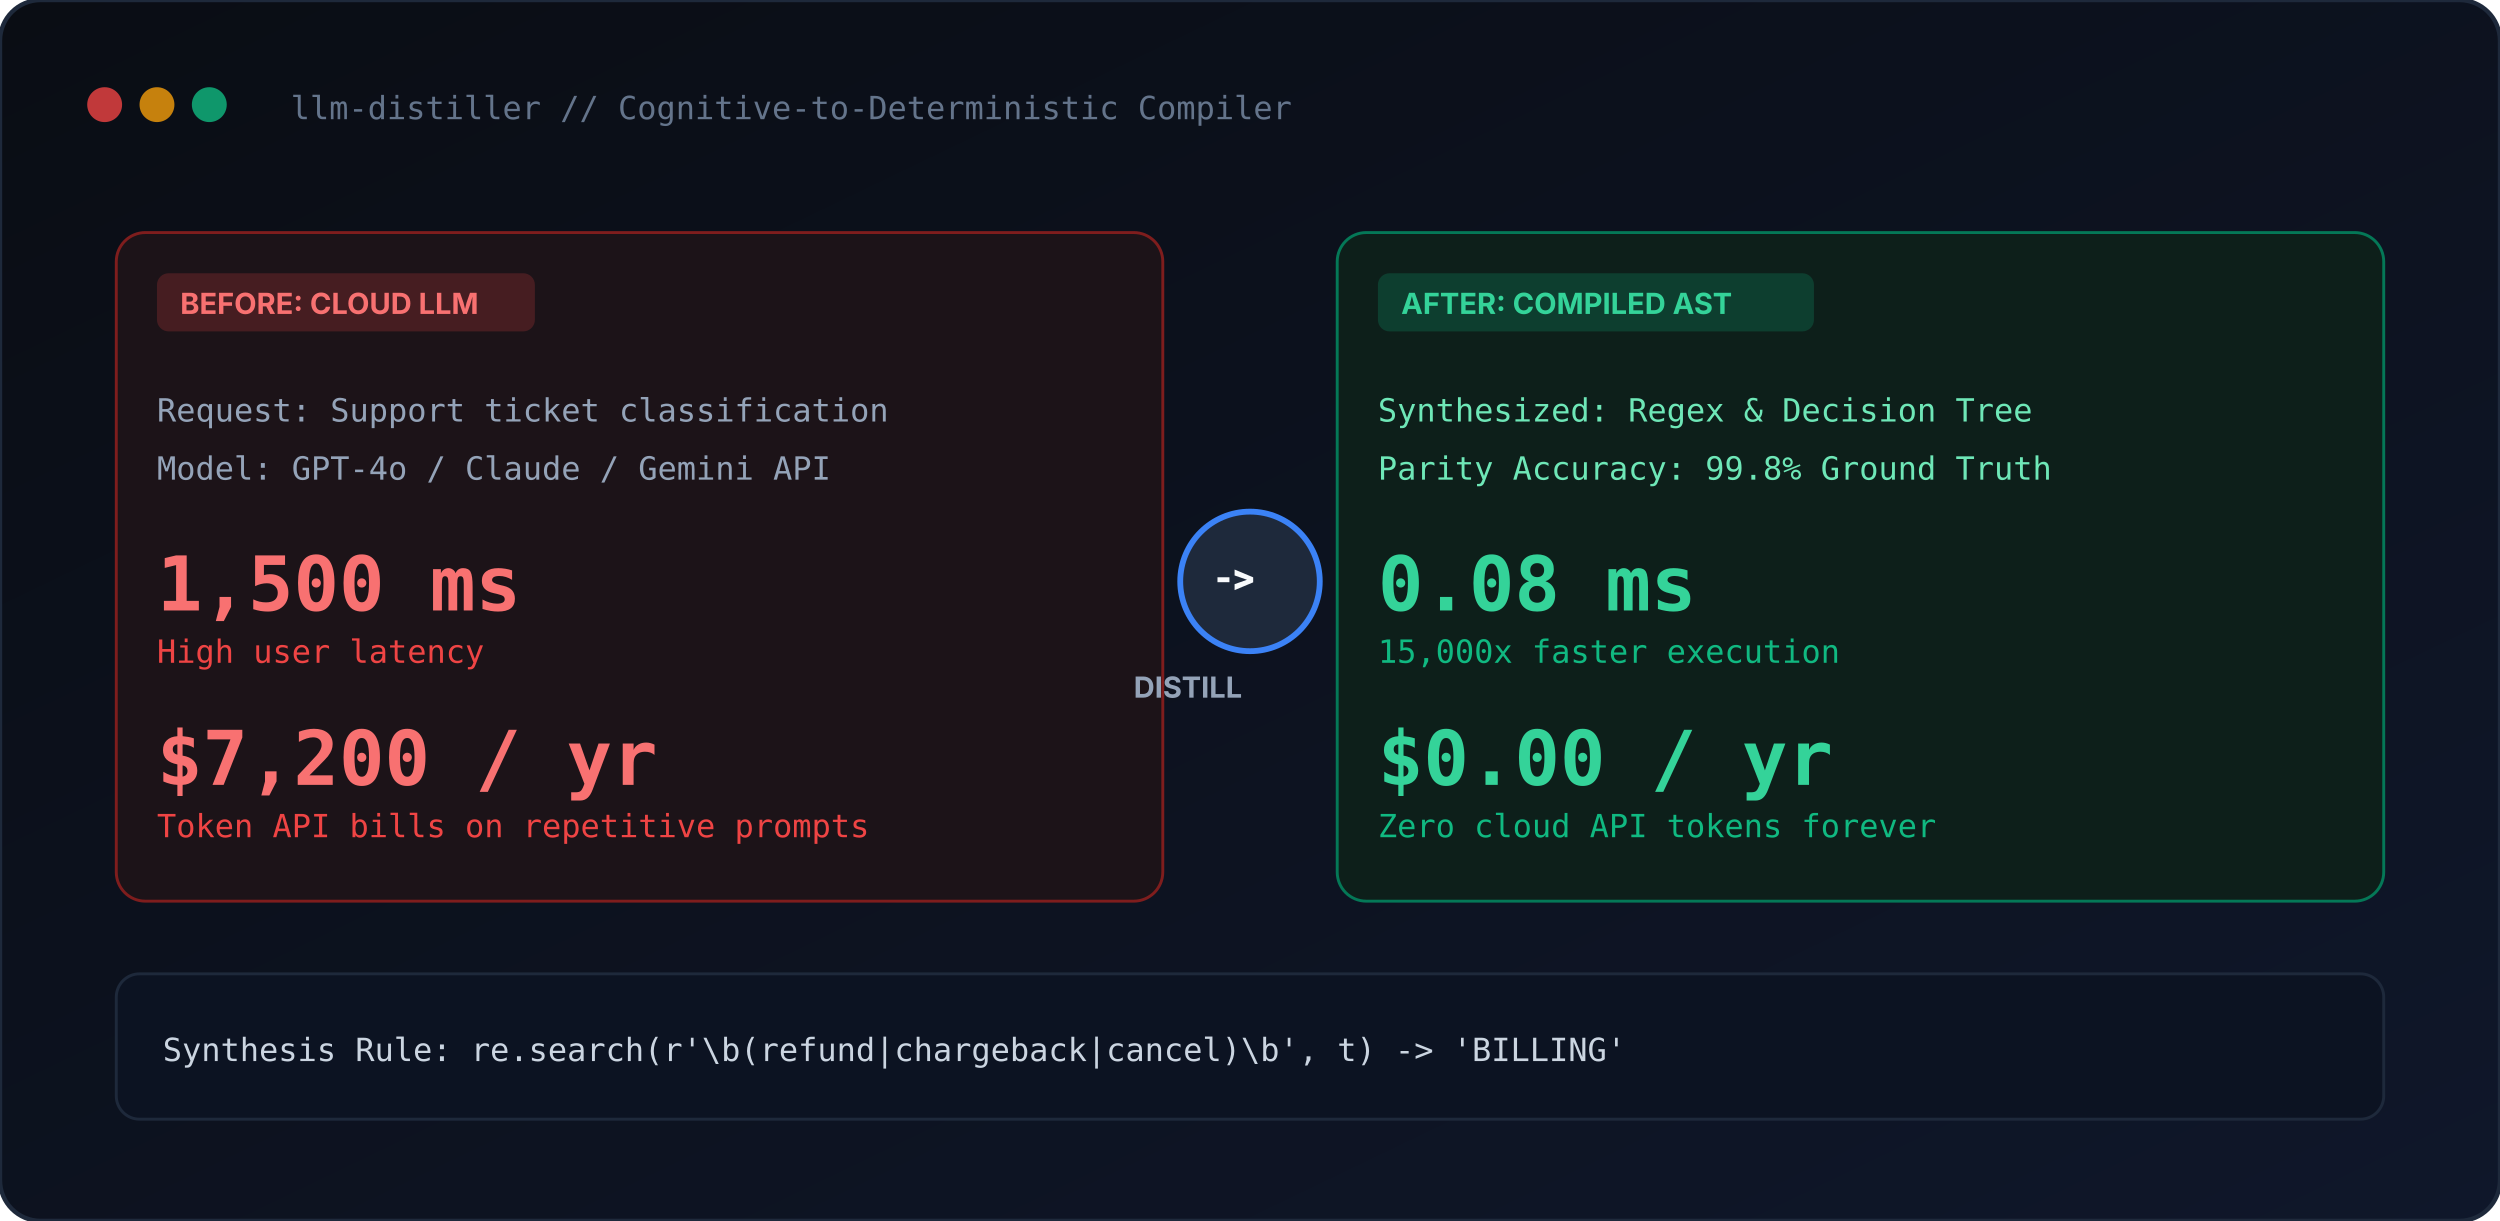
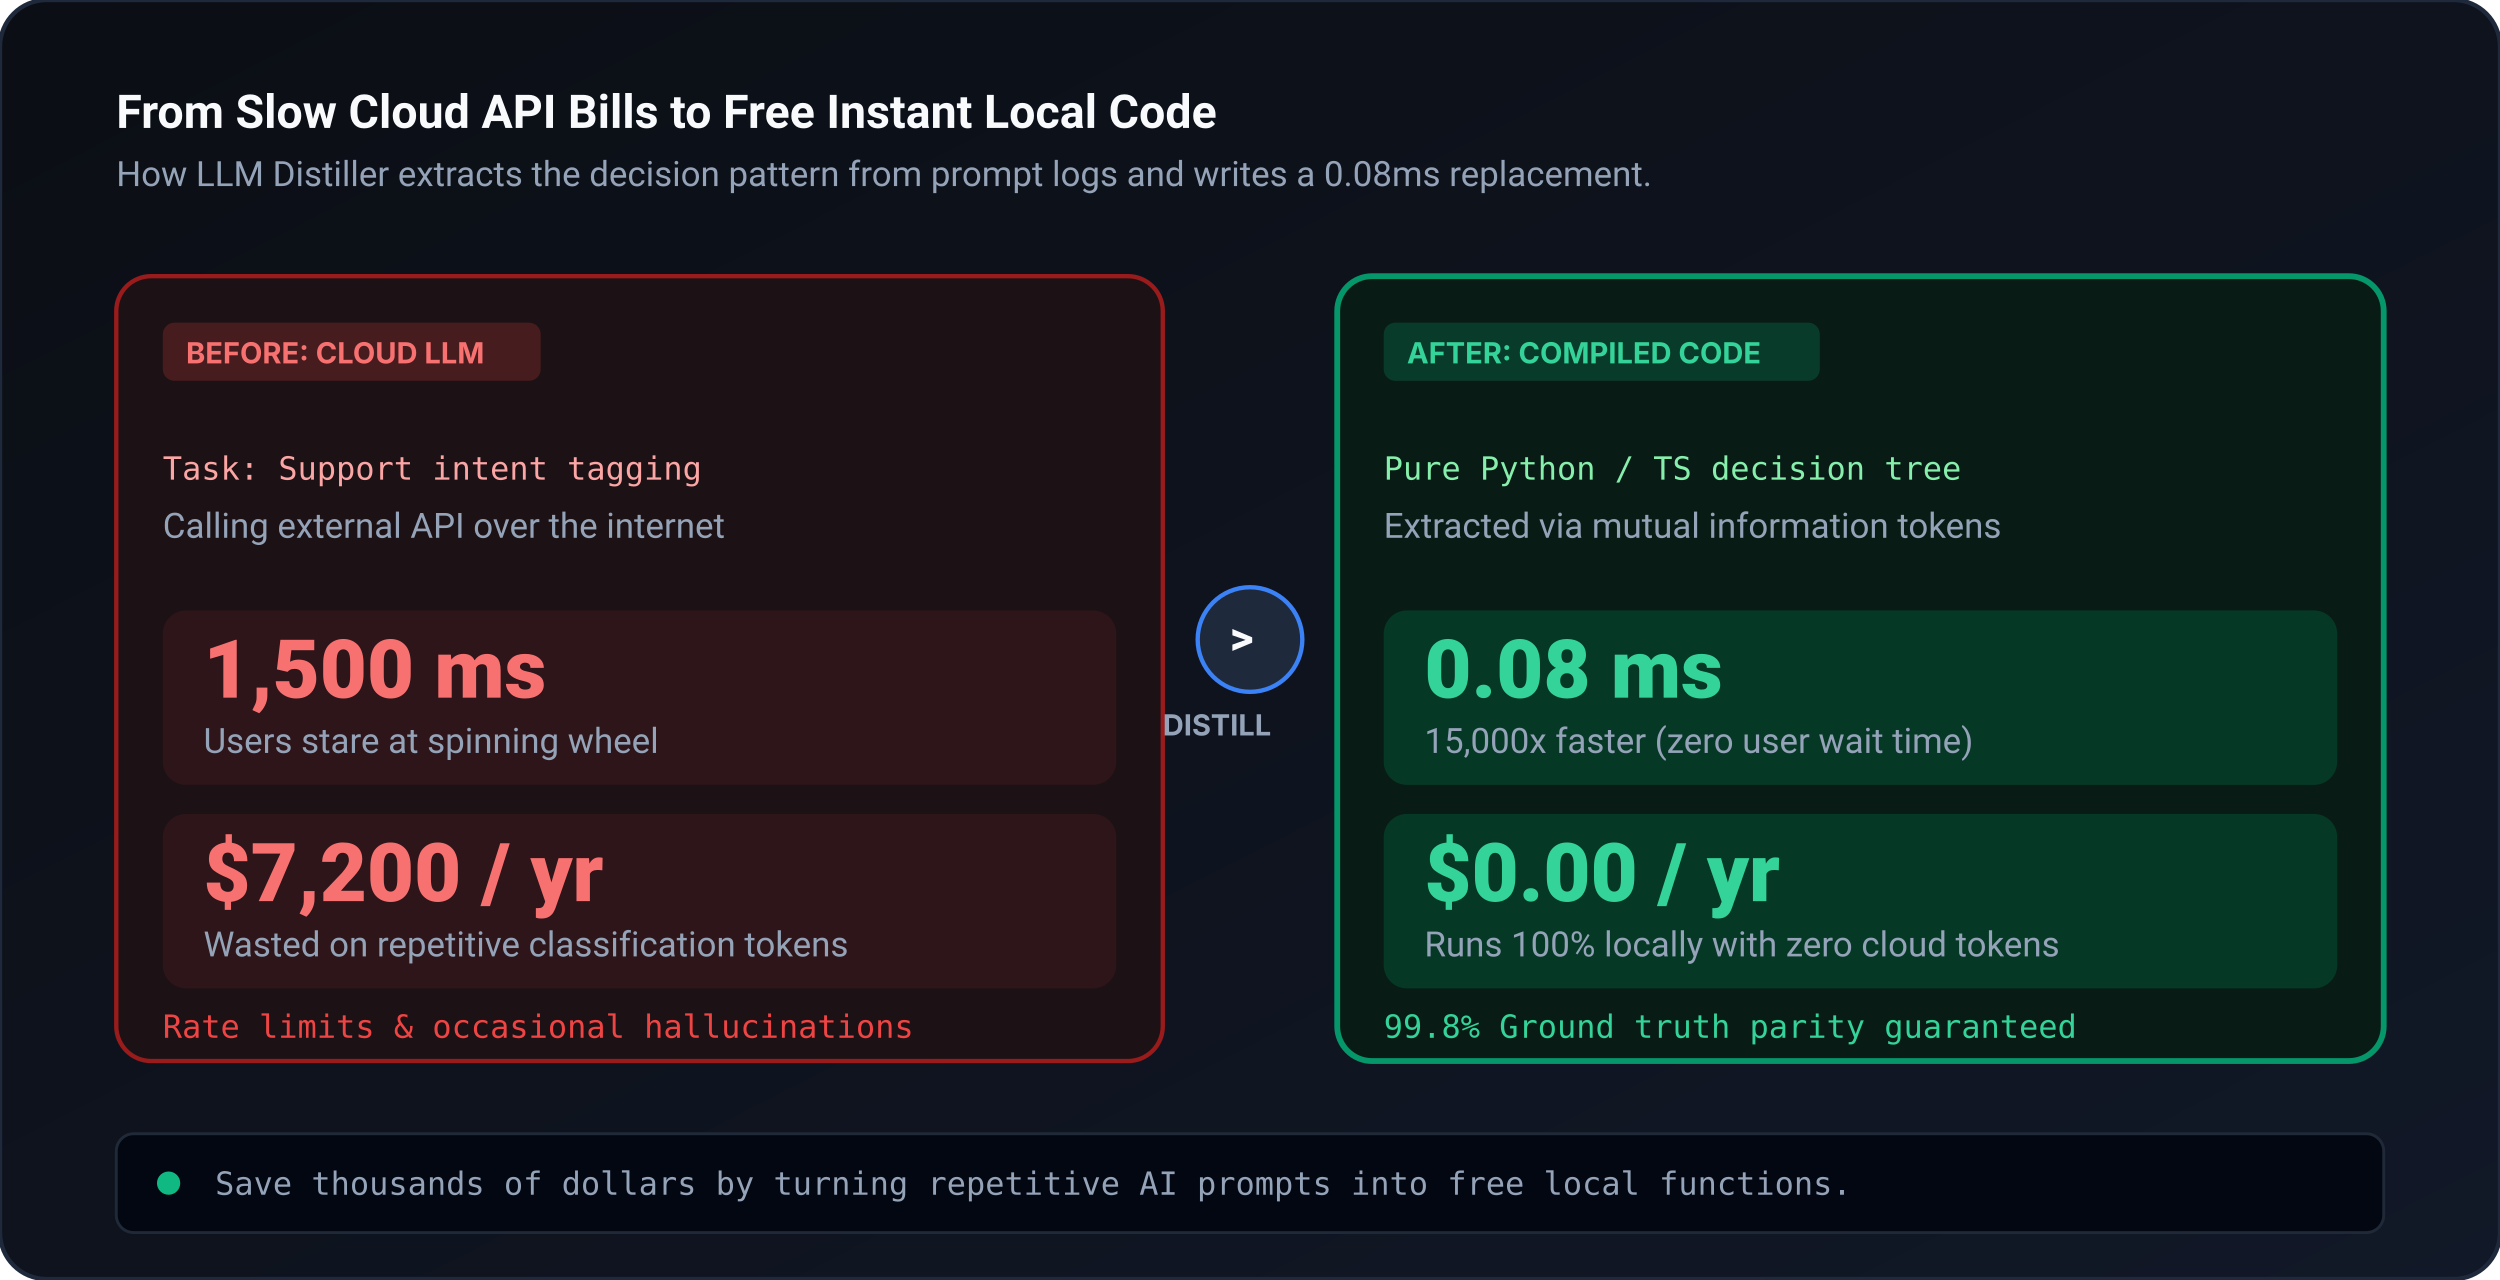
- <svg xmlns="http://www.w3.org/2000/svg" viewBox="0 0 860 420" width="100%" height="100%">
+ <svg xmlns="http://www.w3.org/2000/svg" viewBox="0 0 860 440" width="100%" height="100%">
  <defs>
-     <linearGradient id="bg" x1="0%" y1="0%" x2="100%" y2="100%">
-       <stop offset="0%" stop-color="#0a0d14" />
-       <stop offset="100%" stop-color="#0f172a" />
+     <linearGradient id="bg4" x1="0%" y1="0%" x2="100%" y2="100%">
+       <stop offset="0%" stop-color="#0b0e14" />
+       <stop offset="100%" stop-color="#111827" />
    </linearGradient>
  </defs>
  <style>
-     .title { font-family: -apple-system, BlinkMacSystemFont, 'Segoe UI', Roboto, sans-serif; font-size: 15px; font-weight: 600; fill: #f8fafc; }
+     .headline { font-family: -apple-system, BlinkMacSystemFont, 'Segoe UI', Roboto, sans-serif; font-size: 16px; font-weight: 700; fill: #f8fafc; }
+     .subtext { font-family: -apple-system, BlinkMacSystemFont, 'Segoe UI', Roboto, sans-serif; font-size: 12px; fill: #94a3b8; }
    .mono { font-family: ui-monospace, SFMono-Regular, Menlo, Monaco, Consolas, monospace; font-size: 11px; }
-     .tag { font-size: 10px; font-weight: 700; font-family: -apple-system, BlinkMacSystemFont, sans-serif; }
-     .metric { font-family: ui-monospace, SFMono-Regular, monospace; font-size: 26px; font-weight: 700; }
+     .badge { font-family: -apple-system, BlinkMacSystemFont, sans-serif; font-size: 10px; font-weight: 700; }
+     .bignum { font-family: -apple-system, BlinkMacSystemFont, 'Segoe UI', Roboto, sans-serif; font-size: 28px; font-weight: 800; }
  </style>
-   <rect width="860" height="420" rx="14" fill="url(#bg)" stroke="#1e293b" stroke-width="1.5" />
-   <circle cx="36" cy="36" r="6" fill="#ef4444" opacity="0.8" />
-   <circle cx="54" cy="36" r="6" fill="#f59e0b" opacity="0.8" />
-   <circle cx="72" cy="36" r="6" fill="#10b981" opacity="0.8" />
-   <text x="100" y="41" class="mono" fill="#64748b">llm-distiller // Cognitive-to-Deterministic Compiler</text>
-   <g transform="translate(40, 80)">
-     <rect width="360" height="230" rx="10" fill="#1c1318" stroke="#7f1d1d" />
-     <rect x="14" y="14" width="130" height="20" rx="4" fill="#ef4444" opacity="0.2" />
-     <text x="22" y="28" class="tag" fill="#f87171">BEFORE: CLOUD LLM</text>
-     <text x="14" y="65" class="mono" fill="#94a3b8">Request: Support ticket classification</text>
-     <text x="14" y="85" class="mono" fill="#94a3b8">Model: GPT-4o / Claude / Gemini API</text>
-     <text x="14" y="130" class="metric" fill="#f87171">1,500 ms</text>
-     <text x="14" y="148" class="mono" fill="#ef4444">High user latency</text>
-     <text x="14" y="190" class="metric" fill="#f87171">$7,200 / yr</text>
-     <text x="14" y="208" class="mono" fill="#ef4444">Token API bills on repetitive prompts</text>
+   <rect width="860" height="440" rx="16" fill="url(#bg4)" stroke="#1e293b" stroke-width="1.5" />
+   <text x="40" y="44" class="headline">From Slow Cloud API Bills to Free Instant Local Code</text>
+   <text x="40" y="64" class="subtext">How LLM Distiller extracts the decision pattern from prompt logs and writes a 0.08ms replacement.</text>
+   <g transform="translate(40, 95)">
+     <rect width="360" height="270" rx="12" fill="#1c1114" stroke="#991b1b" stroke-width="1.5" />
+     <rect x="16" y="16" width="130" height="20" rx="4" fill="#ef4444" opacity="0.2" />
+     <text x="24" y="30" class="badge" fill="#f87171">BEFORE: CLOUD LLM</text>
+     <text x="16" y="70" class="mono" fill="#fca5a5">Task: Support intent tagging</text>
+     <text x="16" y="90" class="subtext">Calling external API over the internet</text>
+     <rect x="16" y="115" width="328" height="60" rx="8" fill="#2d1519" />
+     <text x="30" y="145" class="bignum" fill="#f87171">1,500 ms</text>
+     <text x="30" y="164" class="subtext">Users stare at spinning wheel</text>
+     <rect x="16" y="185" width="328" height="60" rx="8" fill="#2d1519" />
+     <text x="30" y="215" class="bignum" fill="#f87171">$7,200 / yr</text>
+     <text x="30" y="234" class="subtext">Wasted on repetitive classification tokens</text>
+     <text x="16" y="262" class="mono" fill="#ef4444">Rate limits &amp; occasional hallucinations</text>
  </g>
-   <g transform="translate(400, 170)">
-     <circle cx="30" cy="30" r="24" fill="#1e293b" stroke="#3b82f6" stroke-width="2" />
-     <text x="18" y="34" class="title" fill="#60a5fa">-&gt;</text>
-     <text x="-10" y="70" class="tag" fill="#94a3b8">DISTILL</text>
+   <g transform="translate(415, 205)">
+     <circle cx="15" cy="15" r="18" fill="#1e293b" stroke="#3b82f6" stroke-width="1.5" />
+     <text x="8" y="20" class="headline" font-size="14" fill="#60a5fa">&gt;</text>
+     <text x="-15" y="48" class="badge" fill="#94a3b8">DISTILL</text>
  </g>
-   <g transform="translate(460, 80)">
-     <rect width="360" height="230" rx="10" fill="#0d1f1a" stroke="#047857" />
-     <rect x="14" y="14" width="150" height="20" rx="4" fill="#10b981" opacity="0.2" />
-     <text x="22" y="28" class="tag" fill="#34d399">AFTER: COMPILED AST</text>
-     <text x="14" y="65" class="mono" fill="#6ee7b7">Synthesized: Regex &amp; Decision Tree</text>
-     <text x="14" y="85" class="mono" fill="#6ee7b7">Parity Accuracy: 99.8% Ground Truth</text>
-     <text x="14" y="130" class="metric" fill="#34d399">0.08 ms</text>
-     <text x="14" y="148" class="mono" fill="#10b981">15,000x faster execution</text>
-     <text x="14" y="190" class="metric" fill="#34d399">$0.00 / yr</text>
-     <text x="14" y="208" class="mono" fill="#10b981">Zero cloud API tokens forever</text>
+   <g transform="translate(460, 95)">
+     <rect width="360" height="270" rx="12" fill="#081c15" stroke="#059669" stroke-width="2" />
+     <rect x="16" y="16" width="150" height="20" rx="4" fill="#10b981" opacity="0.2" />
+     <text x="24" y="30" class="badge" fill="#34d399">AFTER: COMPILED CODE</text>
+     <text x="16" y="70" class="mono" fill="#86efac">Pure Python / TS decision tree</text>
+     <text x="16" y="90" class="subtext">Extracted via mutual information tokens</text>
+     <rect x="16" y="115" width="328" height="60" rx="8" fill="#063826" />
+     <text x="30" y="145" class="bignum" fill="#34d399">0.08 ms</text>
+     <text x="30" y="164" class="subtext">15,000x faster (zero user wait time)</text>
+     <rect x="16" y="185" width="328" height="60" rx="8" fill="#063826" />
+     <text x="30" y="215" class="bignum" fill="#34d399">$0.00 / yr</text>
+     <text x="30" y="234" class="subtext">Runs 100% locally with zero cloud tokens</text>
+     <text x="16" y="262" class="mono" fill="#34d399">99.8% Ground truth parity guaranteed</text>
  </g>
-   <rect x="40" y="335" width="780" height="50" rx="8" fill="#0c1322" stroke="#1e293b" />
-   <text x="56" y="365" class="mono" fill="#cbd5e1">Synthesis Rule: re.search(r'\b(refund|chargeback|cancel)\b', t) -&gt; 'BILLING'</text>
+   <rect x="40" y="390" width="780" height="34" rx="6" fill="#030712" stroke="#1f2937" />
+   <circle cx="58" cy="407" r="4" fill="#10b981" />
+   <text x="74" y="411" class="mono" fill="#94a3b8">Save thousands of dollars by turning repetitive AI prompts into free local functions.</text>
</svg>
